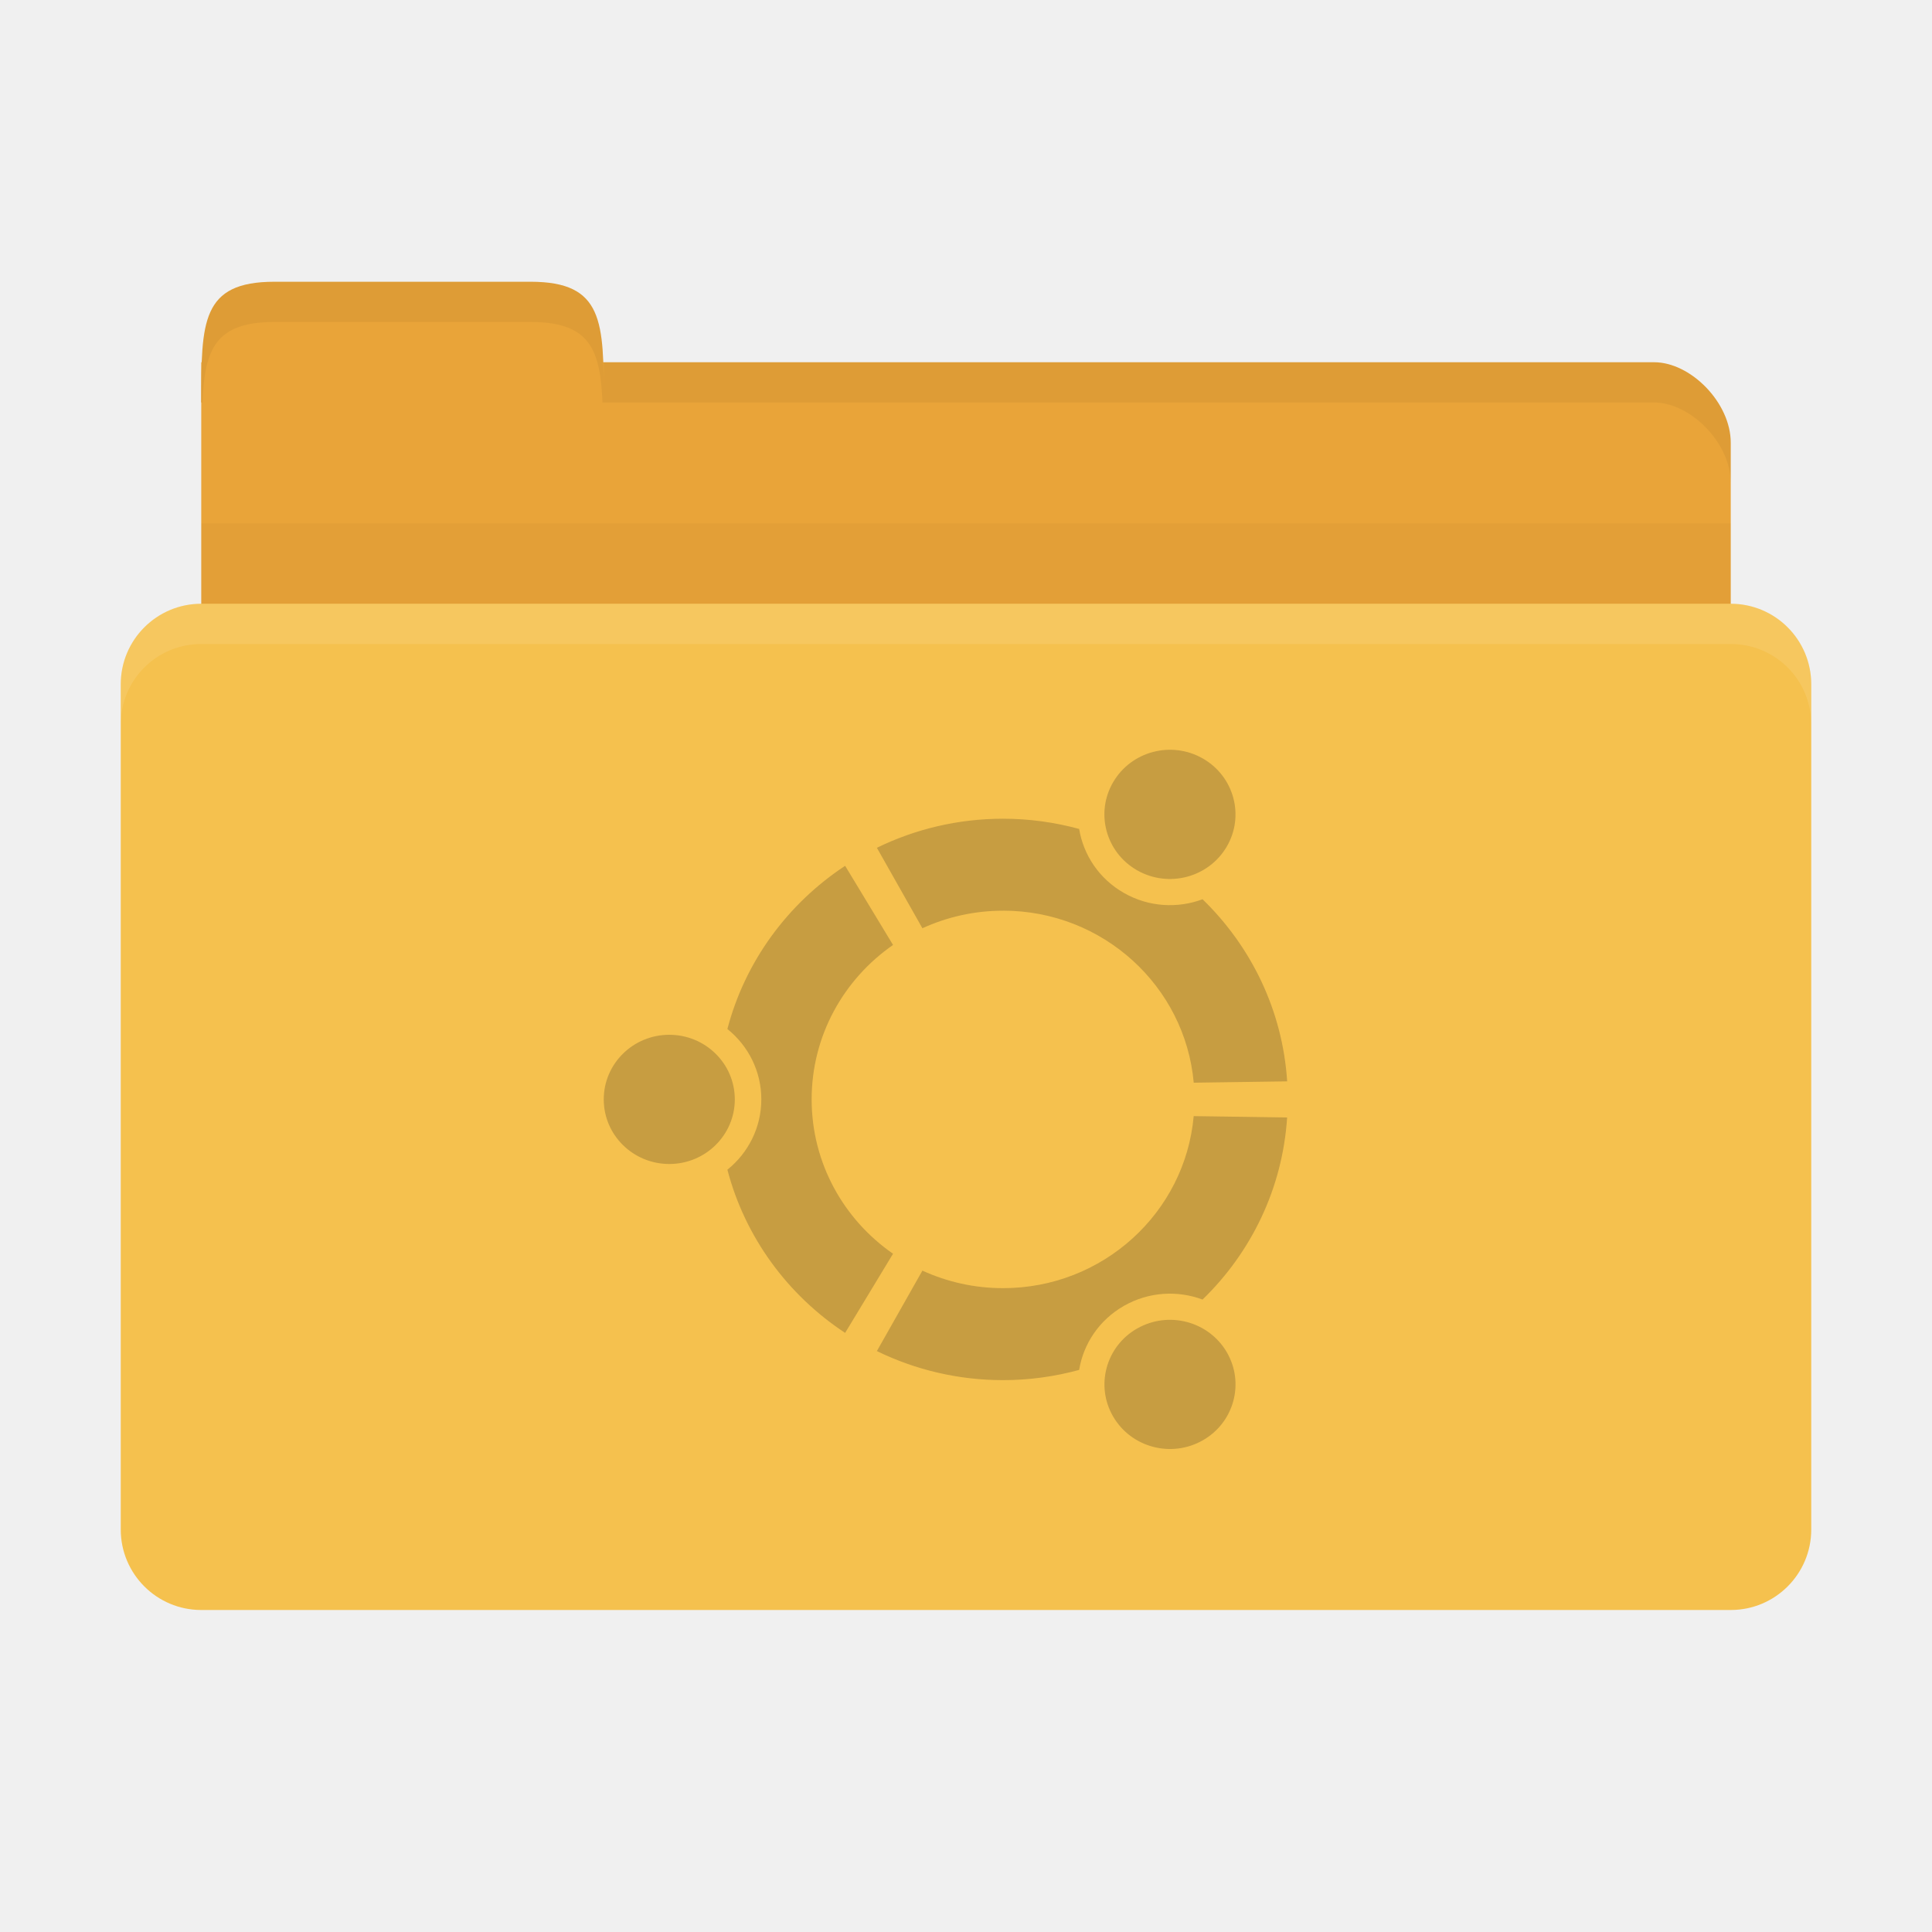
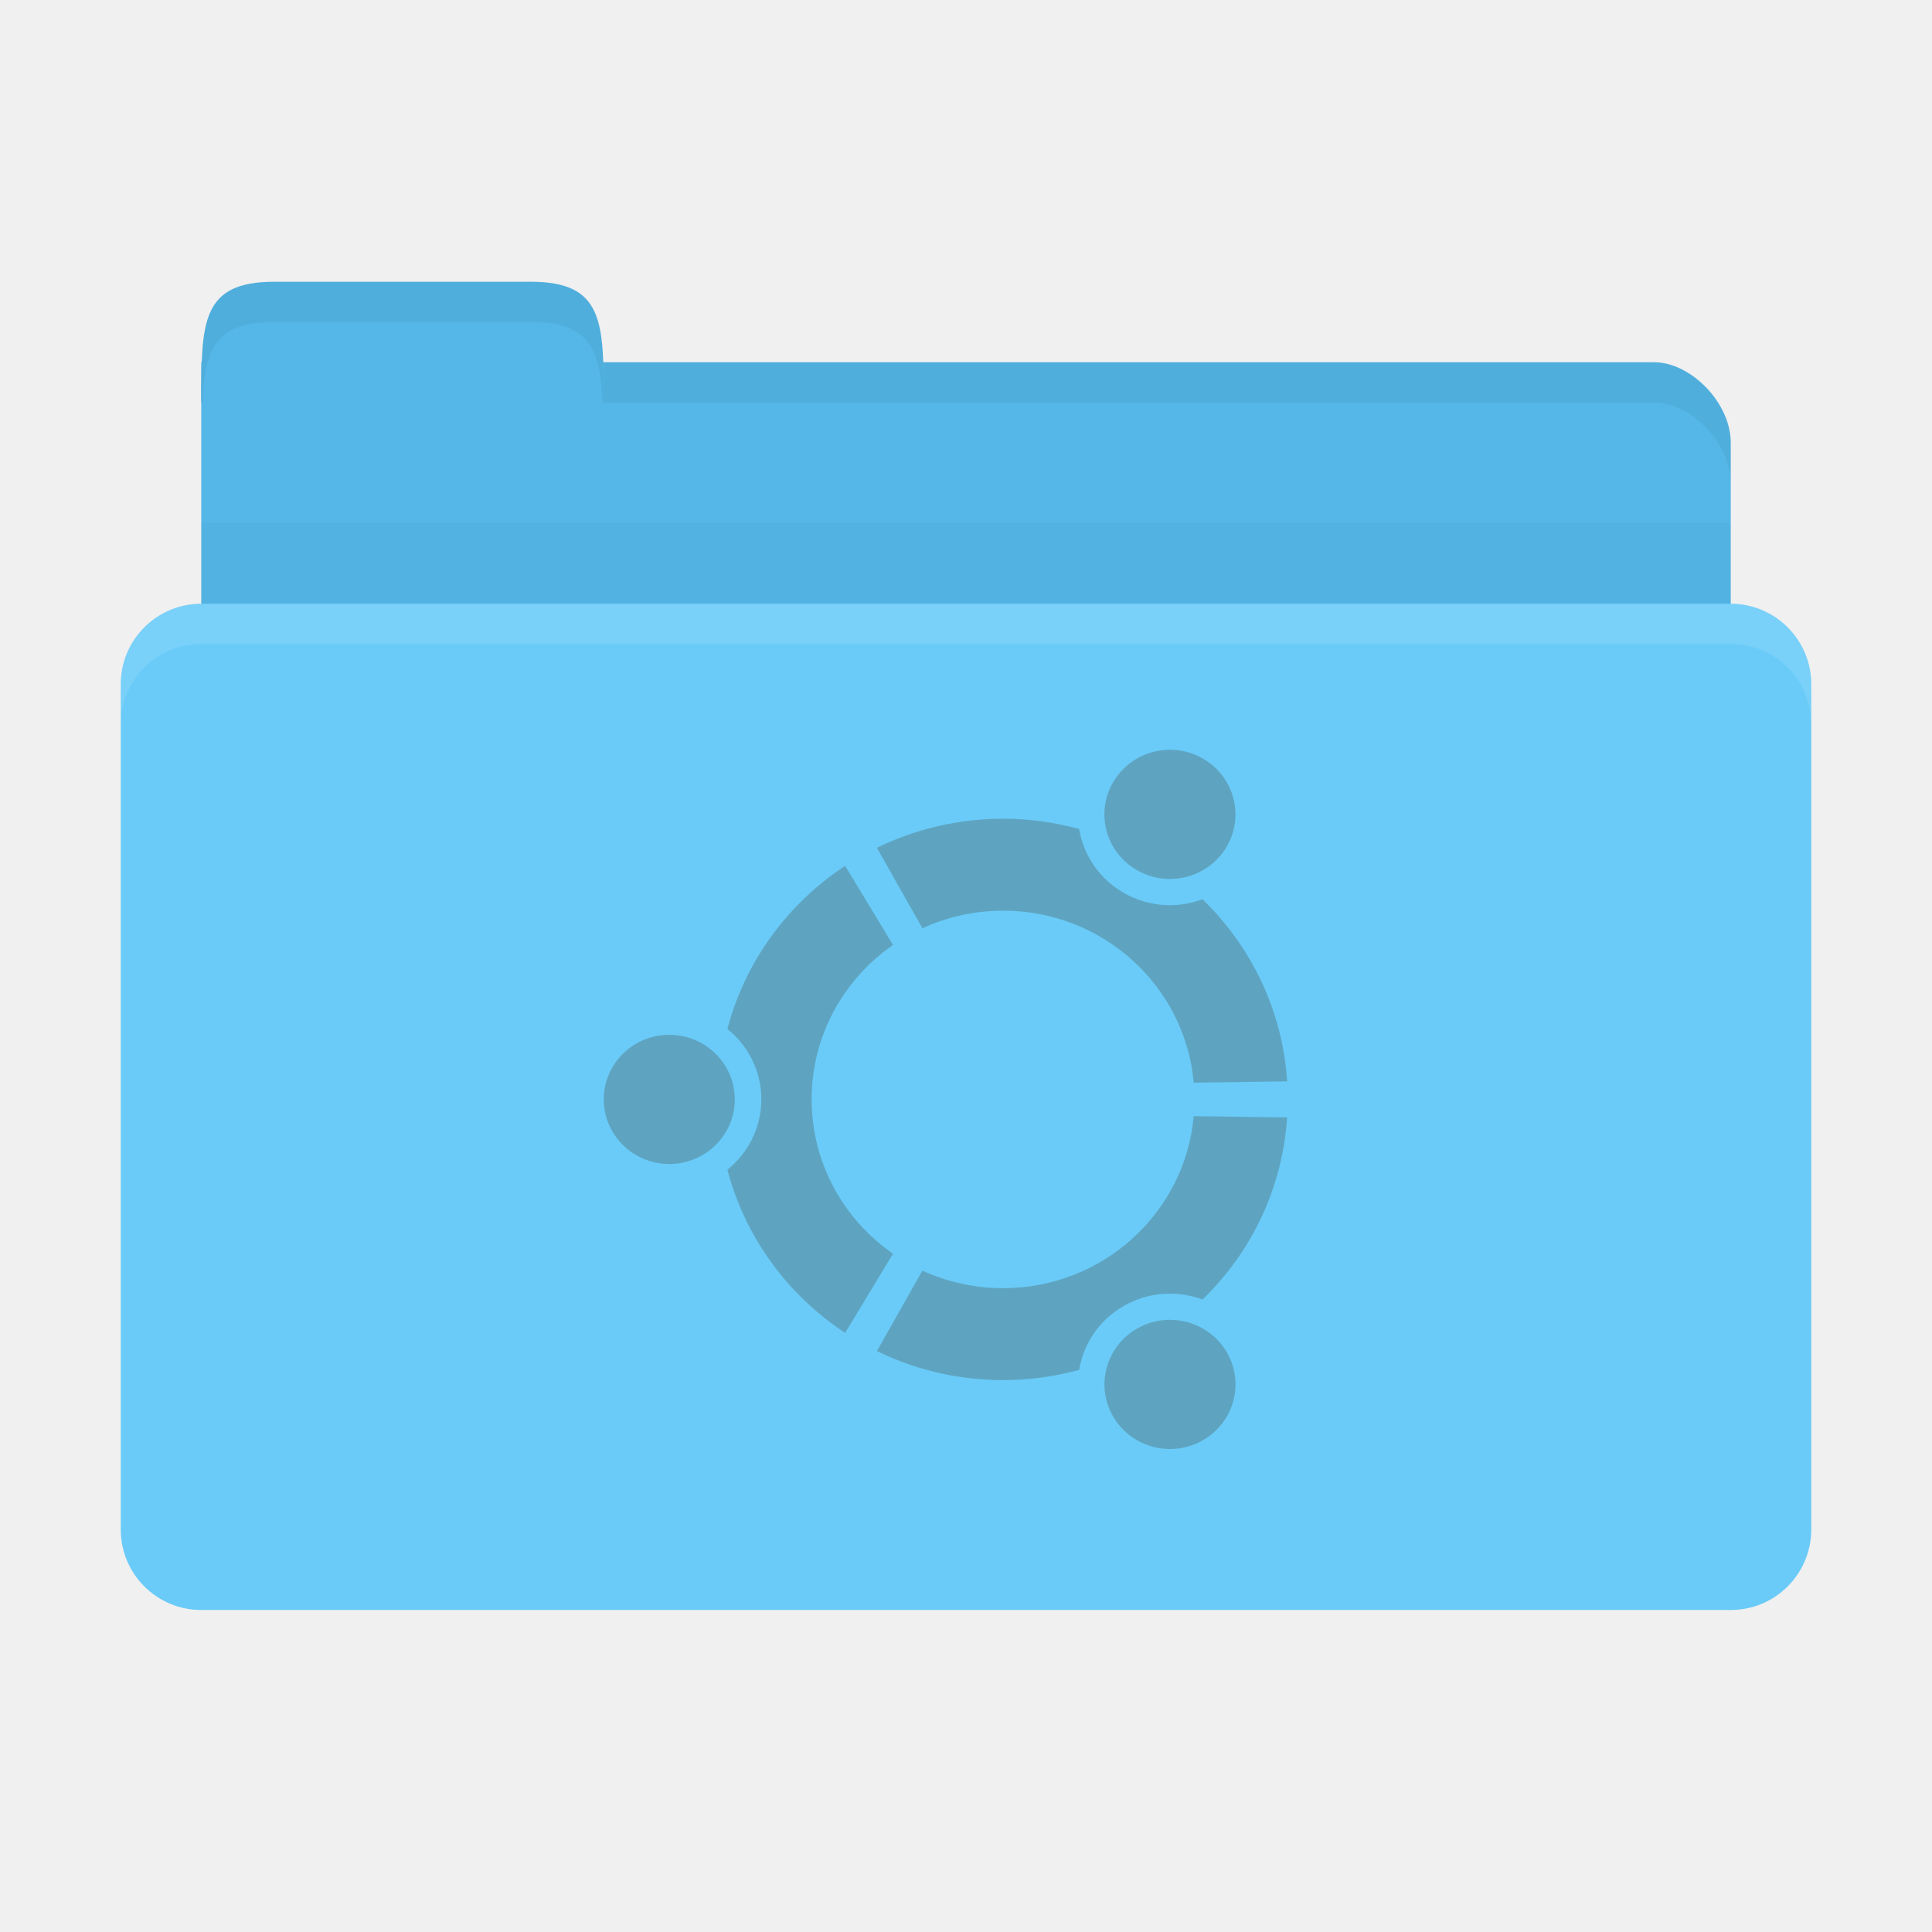
<svg xmlns="http://www.w3.org/2000/svg" width="48" height="48" id="svg2" version="1.1">
  <defs id="defs4" />
  <g id="layer1" transform="translate(0,-1004.362)">
-     <path style="fill:#e9a439;fill-opacity:1;stroke:none" d="m 6.9,1013.362 34.2,0 c 0.9,0 1.9,1 1.9,2 l 0,4 c 0,1.108 -0.847,2 -1.9,2 l -34.2,0 c -1.053,0 -1.9,-0.892 -1.9,-2 l 0,-6 z" id="path3811" />
-     <path style="fill:#e9a439;fill-opacity:1;stroke:none" d="m 5,1014.362 c 0,-2 1e-7,-3 1.818,-3 l 6.364,0 c 1.818,0 1.818,1 1.818,3 z" id="rect3760" />
+     <path style="fill:#54b7e7;fill-opacity:1;stroke:none" d="m 6.9,1013.362 34.2,0 c 0.9,0 1.9,1 1.9,2 l 0,4 c 0,1.108 -0.847,2 -1.9,2 l -34.2,0 c -1.053,0 -1.9,-0.892 -1.9,-2 l 0,-6 z" id="path3811" />
+     <path style="fill:#54b7e7;fill-opacity:1;stroke:none" d="m 5,1014.362 c 0,-2 1e-7,-3 1.818,-3 l 6.364,0 c 1.818,0 1.818,1 1.818,3 z" id="rect3760" />
    <path style="opacity:0.03;fill:#000000;fill-opacity:1;stroke:none" d="m 5,1017.362 0,5 38,0 0,-5 z" id="path3807" />
-     <rect style="fill:#f5c14e;fill-opacity:1;stroke:none" id="rect2990" width="42" height="25" x="3" y="1019.362" rx="2" ry="2" />
+     <rect style="fill:#6acbf8;fill-opacity:1;stroke:none" id="rect2990" width="42" height="25" x="3" y="1019.362" rx="2" ry="2" />
    <path style="opacity:0.05;fill:#000000;fill-opacity:1;stroke:none" d="m 15,1013.362 0,1 1.906,0 24.188,0 c 0.9,0 1.906,1 1.906,2 l 0,-1 c 0,-1 -1.006,-2 -1.906,-2 l -24.188,0 z" id="path3813" />
    <path style="opacity:0.05;fill:#000000;fill-opacity:1;stroke:none" d="m 6.812,1011.362 c -1.818,0 -1.812,1 -1.812,3 l 0.031,0 c 0.053,-1.31 0.309,-2 1.781,-2 l 6.375,0 c 1.472,0 1.728,0.69 1.781,2 l 0.031,0 c 0,-2 0.006,-3 -1.812,-3 l -6.375,0 z" id="path3818" />
    <path style="opacity:0.1;fill:#ffffff;fill-opacity:1;stroke:none" d="m 5,1019.362 c -1.108,0 -2,0.892 -2,2 l 0,1 c 0,-1.108 0.892,-2 2,-2 l 38,0 c 1.108,0 2,0.892 2,2 l 0,-1 c 0,-1.108 -0.892,-2 -2,-2 l -38,0 z" id="rect2991" />
    <path id="path3872" d="m 16.628,1030.071 c -0.899,0 -1.628,0.719 -1.628,1.605 0,0.886 0.729,1.605 1.628,1.605 0.899,0 1.628,-0.719 1.628,-1.605 0,-0.887 -0.729,-1.605 -1.628,-1.605 z m 11.626,7.296 c -0.779,0.443 -1.045,1.425 -0.596,2.192 0.45,0.768 1.445,1.031 2.224,0.588 0.779,-0.443 1.045,-1.425 0.596,-2.192 -0.45,-0.767 -1.445,-1.031 -2.224,-0.587 z m -8.089,-5.691 c 0,-1.587 0.8,-2.988 2.022,-3.837 l -1.19,-1.966 c -1.425,0.939 -2.485,2.374 -2.925,4.054 0.514,0.413 0.843,1.043 0.843,1.748 0,0.705 -0.329,1.335 -0.843,1.748 0.44,1.681 1.5,3.116 2.925,4.054 l 1.19,-1.966 c -1.223,-0.848 -2.022,-2.25 -2.022,-3.837 z m 4.756,-4.689 c 2.485,0 4.523,1.878 4.737,4.274 l 2.321,-0.033 c -0.114,-1.768 -0.898,-3.356 -2.102,-4.524 -0.619,0.231 -1.334,0.196 -1.952,-0.156 -0.619,-0.352 -1.007,-0.946 -1.114,-1.591 -0.602,-0.164 -1.235,-0.254 -1.89,-0.254 -1.126,0 -2.19,0.261 -3.135,0.722 l 1.131,1.999 c 0.609,-0.279 1.288,-0.436 2.004,-0.436 z m 0,9.379 c -0.716,0 -1.395,-0.157 -2.004,-0.436 l -1.131,1.999 c 0.945,0.461 2.009,0.722 3.135,0.722 0.655,0 1.288,-0.09 1.89,-0.254 0.106,-0.645 0.495,-1.239 1.114,-1.592 0.618,-0.352 1.333,-0.387 1.952,-0.156 1.204,-1.167 1.987,-2.755 2.101,-4.524 l -2.321,-0.033 c -0.213,2.396 -2.252,4.274 -4.737,4.274 z m 3.332,-10.381 c 0.779,0.443 1.774,0.18 2.224,-0.587 0.45,-0.768 0.183,-1.749 -0.596,-2.193 -0.779,-0.443 -1.774,-0.18 -2.224,0.588 -0.45,0.767 -0.183,1.749 0.596,2.192 z" style="line-height:normal;opacity:0.25;color:#000000;fill:#3c2f1b;fill-opacity:1" />
  </g>
</svg>
